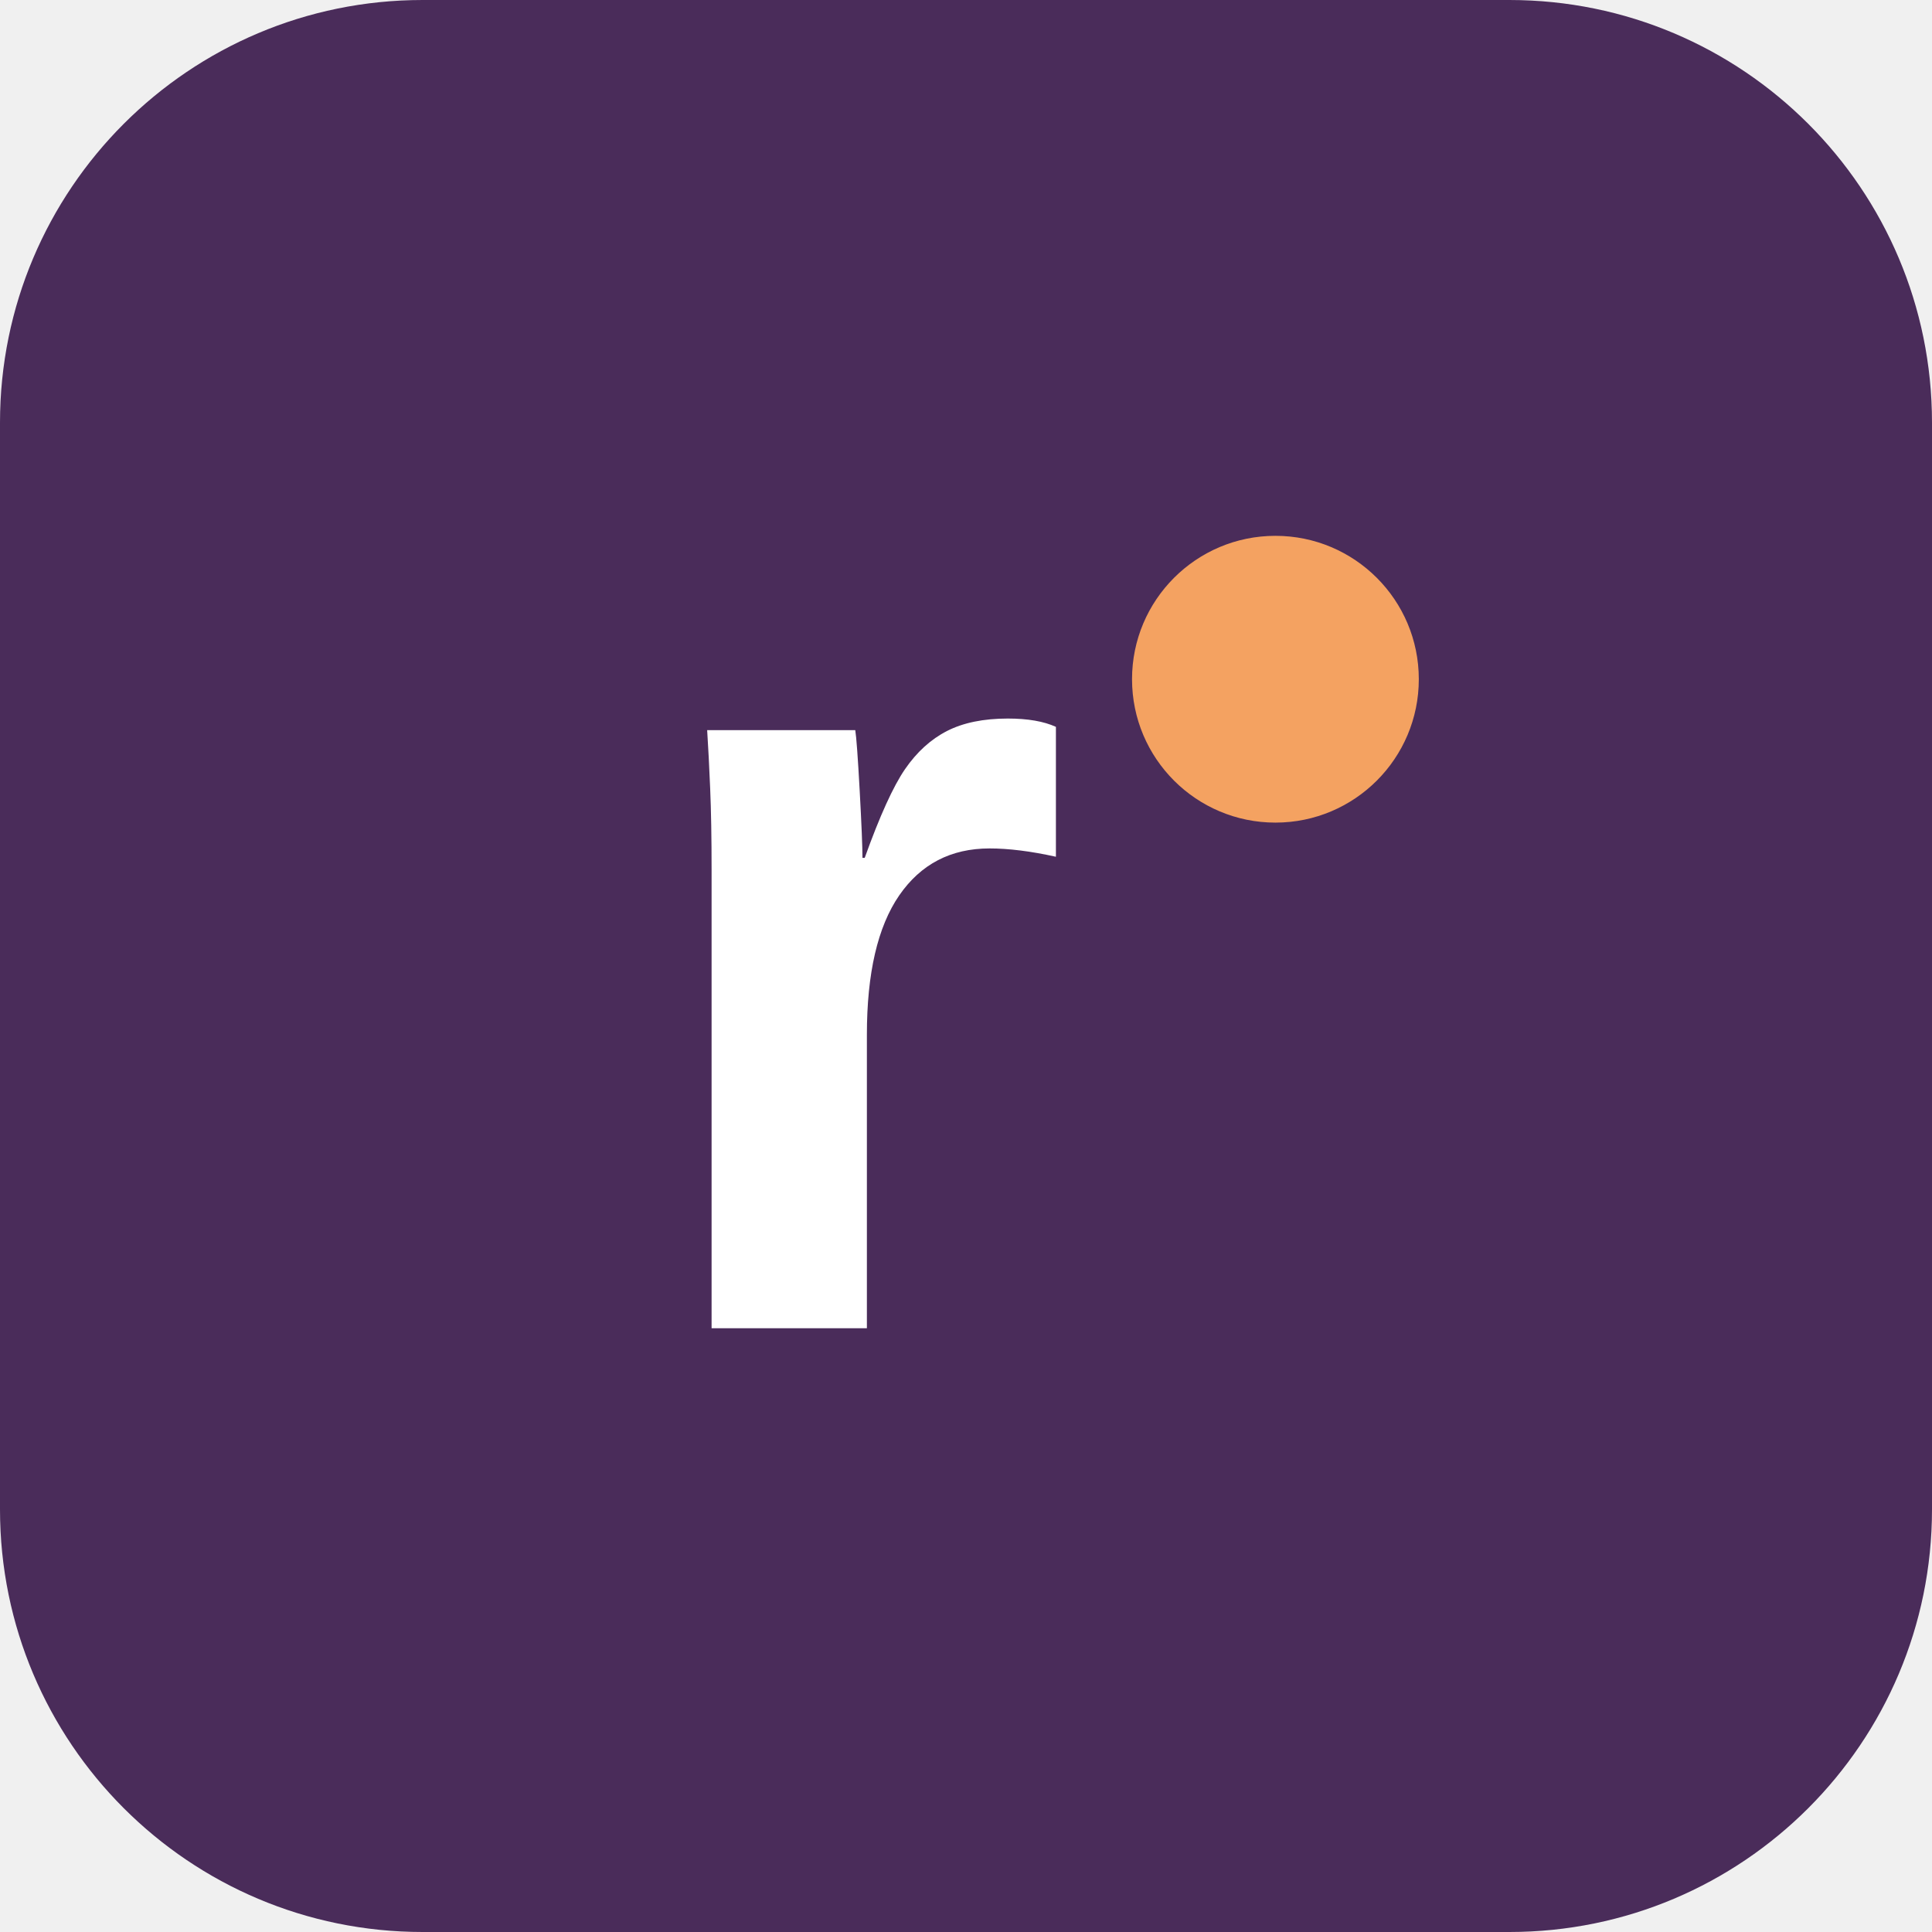
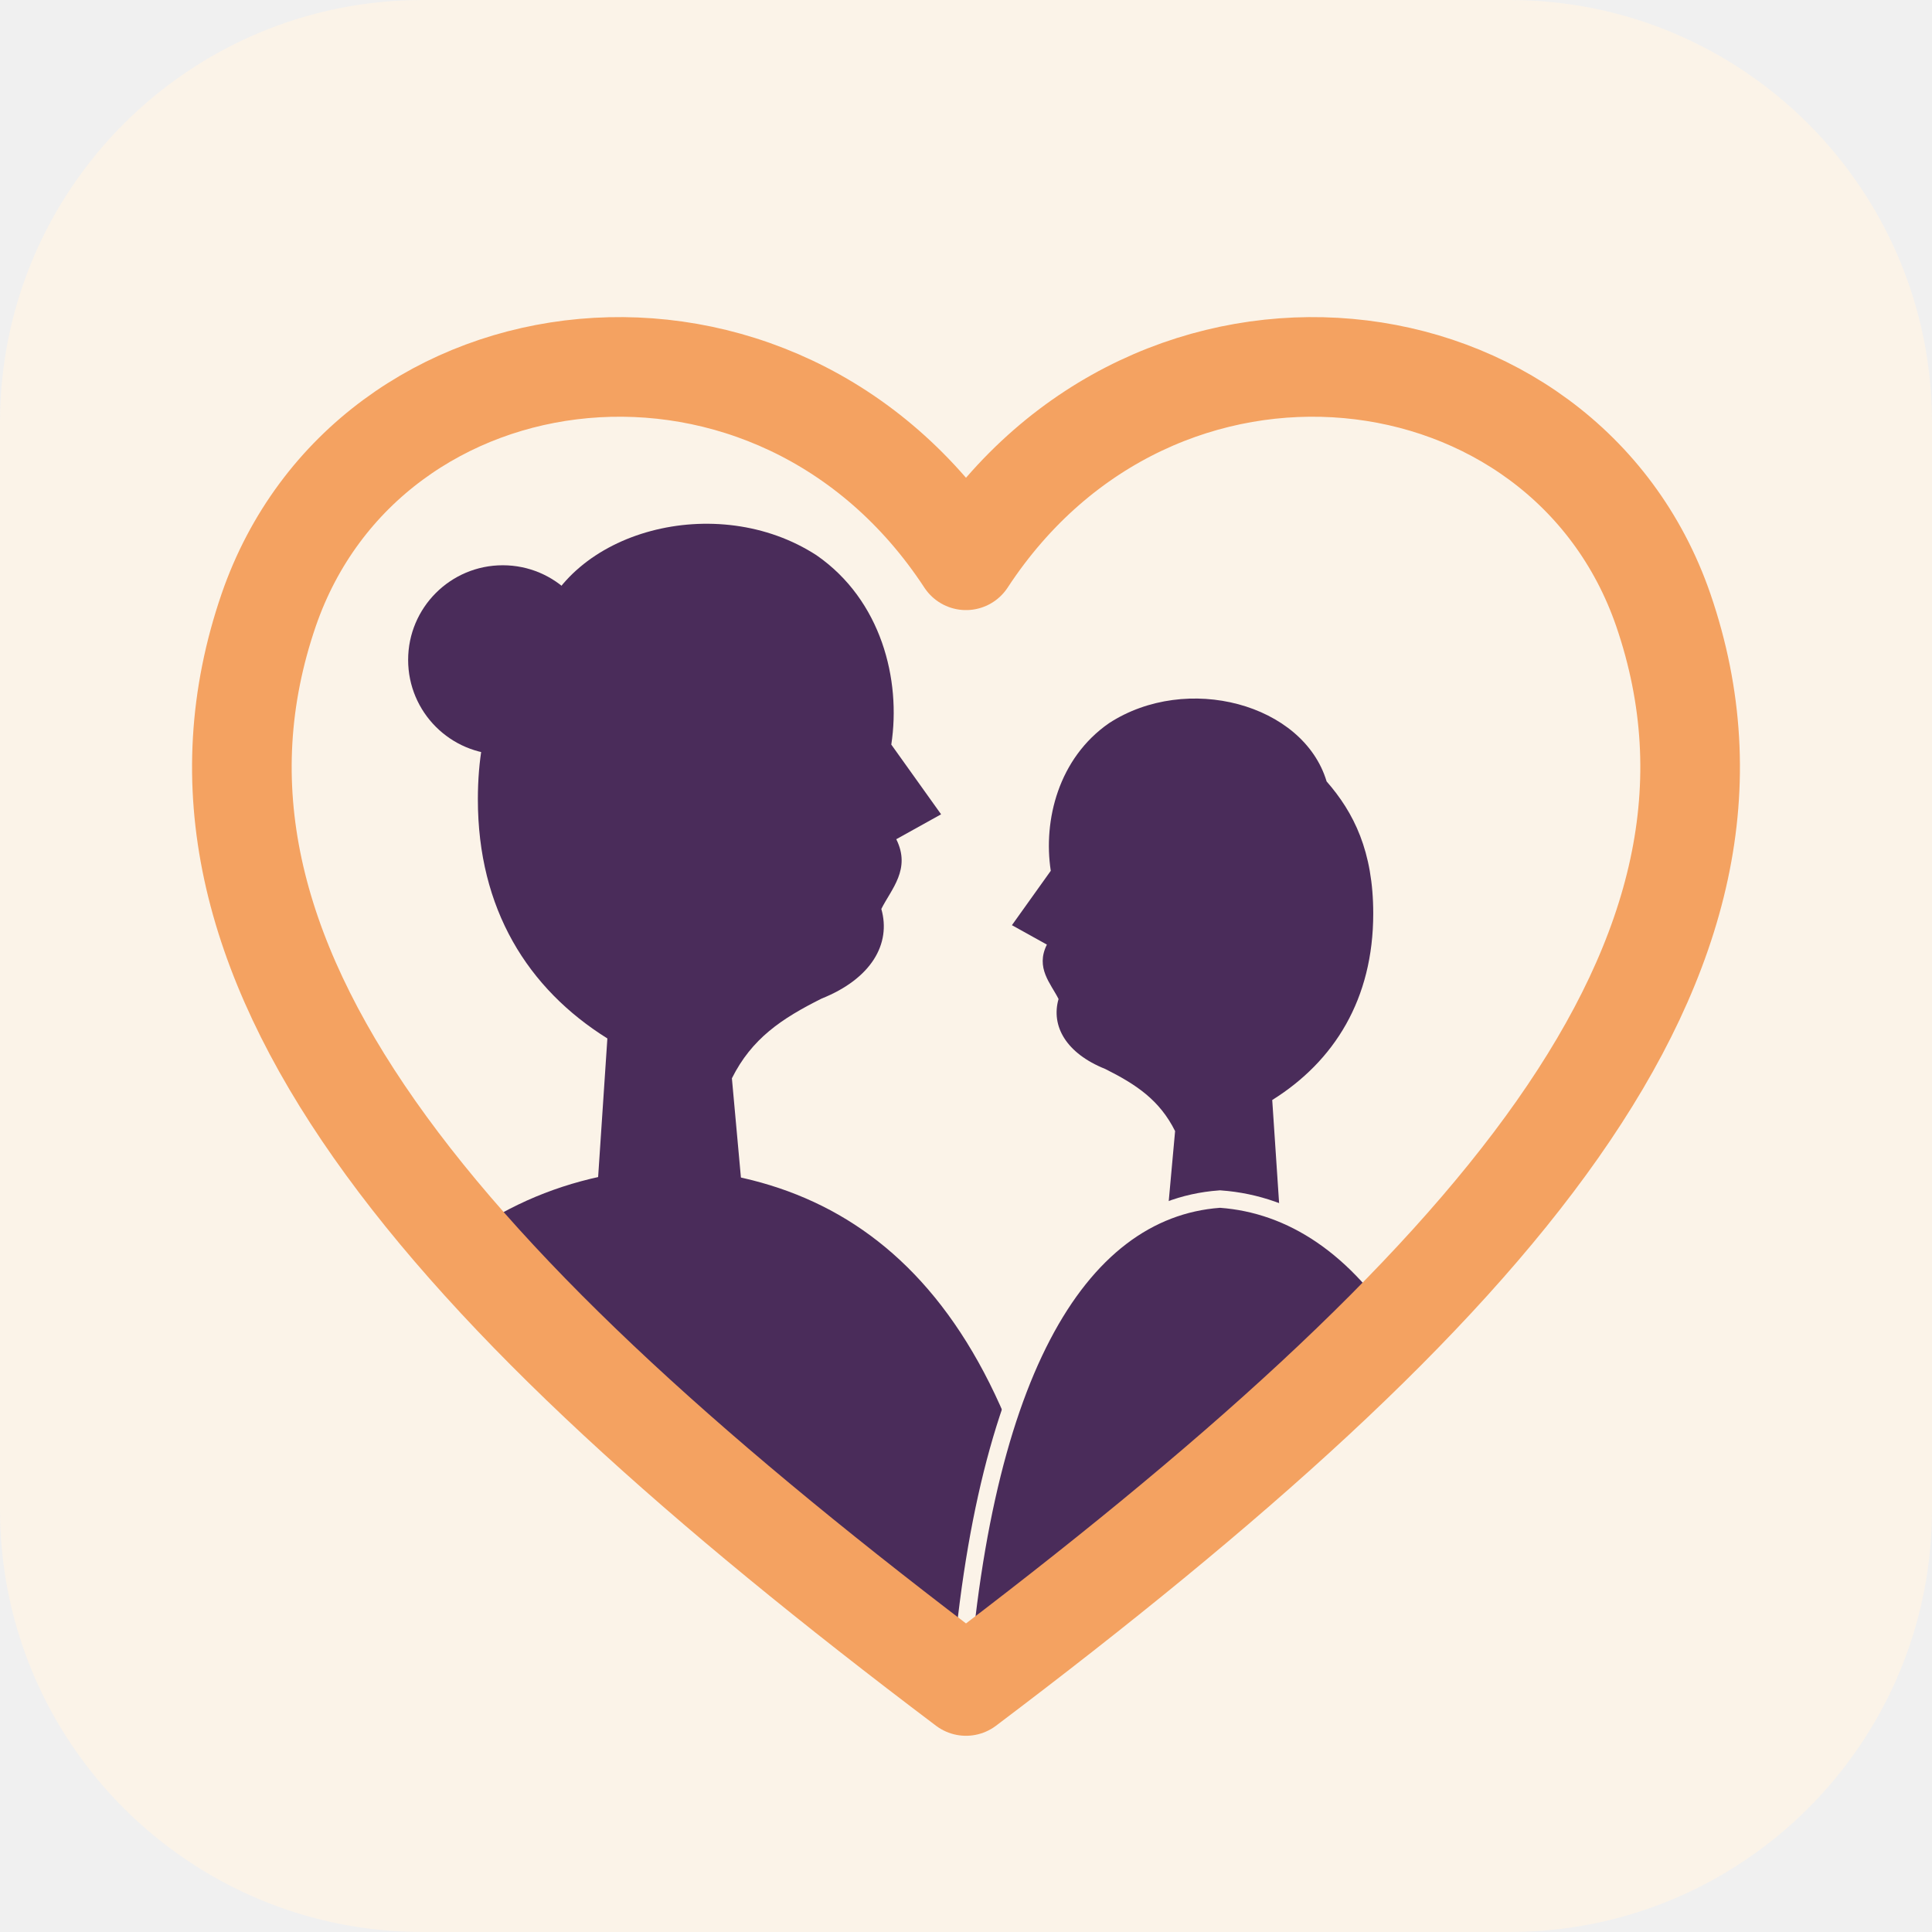
- <svg xmlns="http://www.w3.org/2000/svg" viewBox="0 0 512 512">
-   <rect width="512" height="512" rx="112" fill="#4A2C5A" />
-   <text x="226" y="352" text-anchor="middle" font-family="Plus Jakarta Sans, Arial, sans-serif" font-weight="800" font-size="300" fill="#FFFFFF">r</text>
-   <circle cx="338" cy="180" r="38" fill="#F4A261" />
+ <svg xmlns="http://www.w3.org/2000/svg" xmlns:xlink="http://www.w3.org/1999/xlink" viewBox="0 0 512 512" role="img" aria-label="Raise">
+   <defs>
+     <clipPath id="iheart">
+       <path d="M256 392 C150 312 92 246 116 176 C136 118 218 108 256 166 C294 108 376 118 396 176 C420 246 362 312 256 392 Z" />
+     </clipPath>
+     <path id="ihead" d="M170 180 C176 160 206 152 226 165 C239 174 243 190 241 203 L251 217 L242 222 C245 228 241 232 239 236 C241 243 237 250 227 254 C219 258 213 262 209 270 L211 292 L182 292 L184 262 C168 252 158 236 158 214 C158 198 163 188 170 180 Z" />
+   </defs>
+   <rect width="512" height="512" rx="112" fill="#FBF3E8" />
+   <g transform="translate(256 262) scale(1.32) translate(-256 -252)">
+     <g clip-path="url(#iheart)">
+       <g fill="#4A2C5A">
+         <circle cx="163" cy="186" r="19" />
+         <use xlink:href="#ihead" href="#ihead" />
+         <path d="M116 400 C118 322 154 290 196 288 C238 290 270 318 278 400 Z" />
+       </g>
+       <g fill="#4A2C5A" stroke="#FBF3E8" stroke-width="7" paint-order="stroke">
+         <use xlink:href="#ihead" href="#ihead" transform="translate(461 70) scale(-0.78 0.78)" />
+         <path d="M256 400 C260 330 280 298 307 296 C334 298 358 328 366 400 Z" />
+       </g>
+     </g>
+     <path d="M256 392 C150 312 92 246 116 176 C136 118 218 108 256 166 C294 108 376 118 396 176 C420 246 362 312 256 392 Z" fill="none" stroke="#F4A261" stroke-width="20" stroke-linejoin="round" />
+   </g>
</svg>
